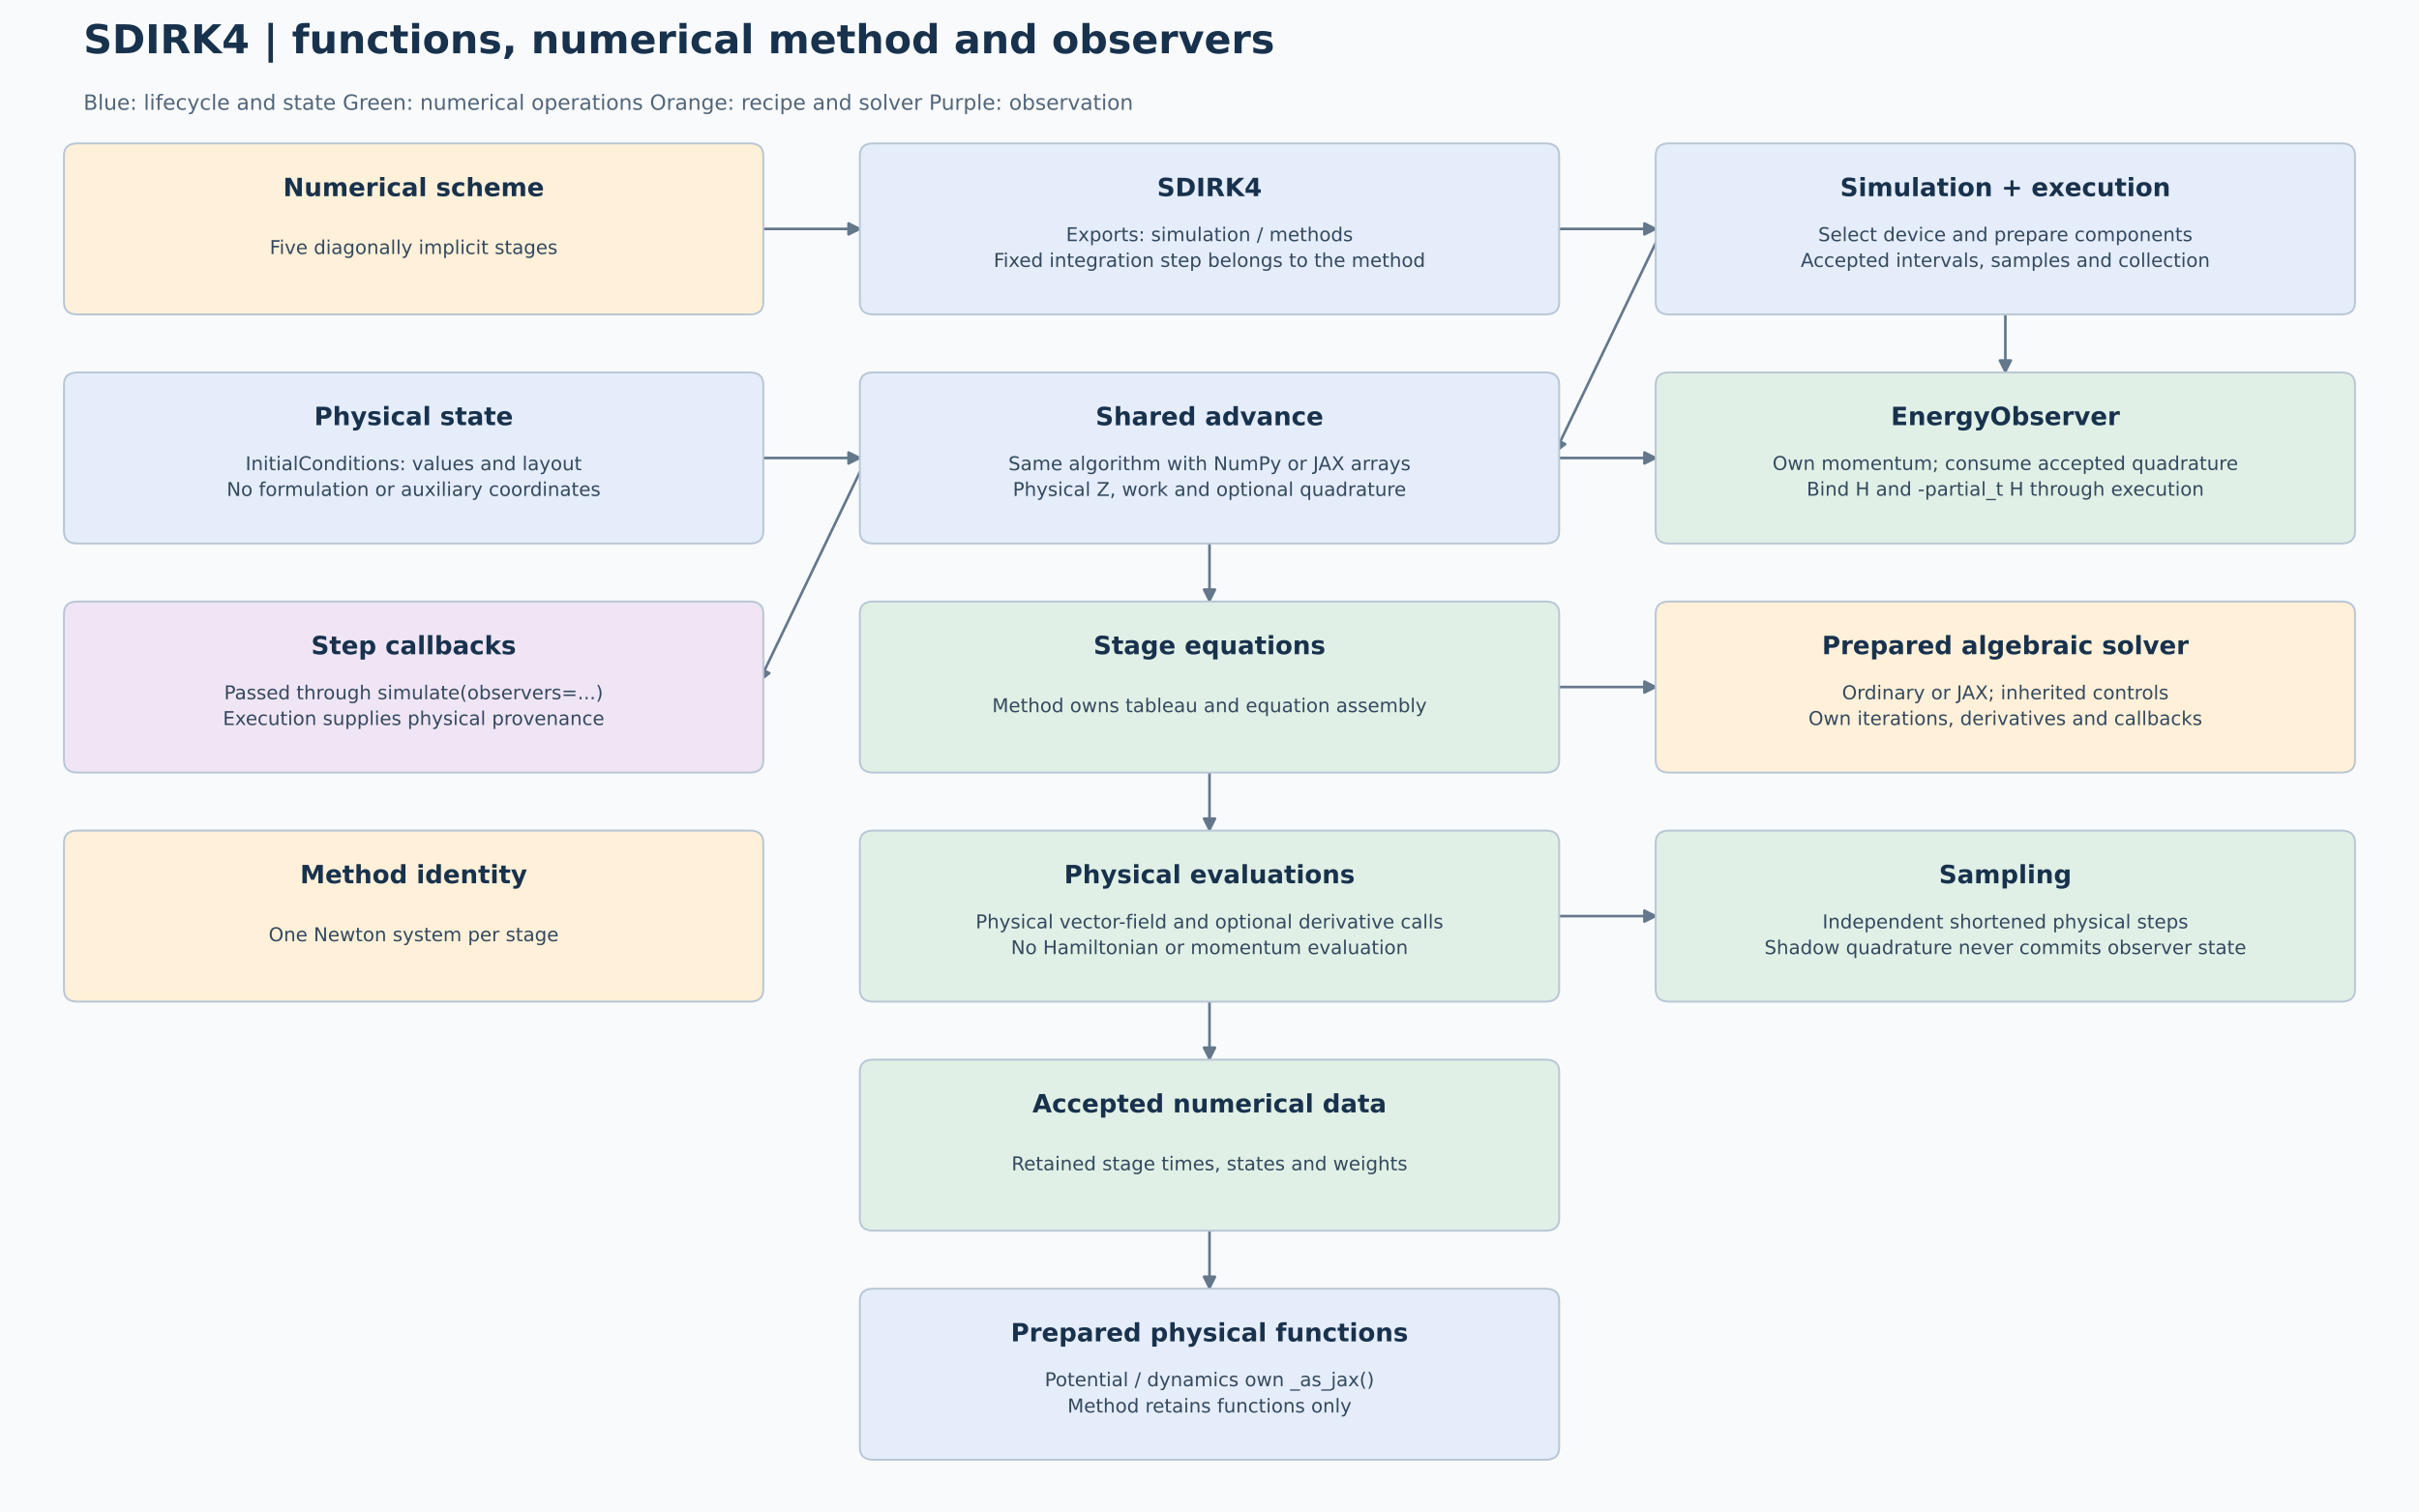
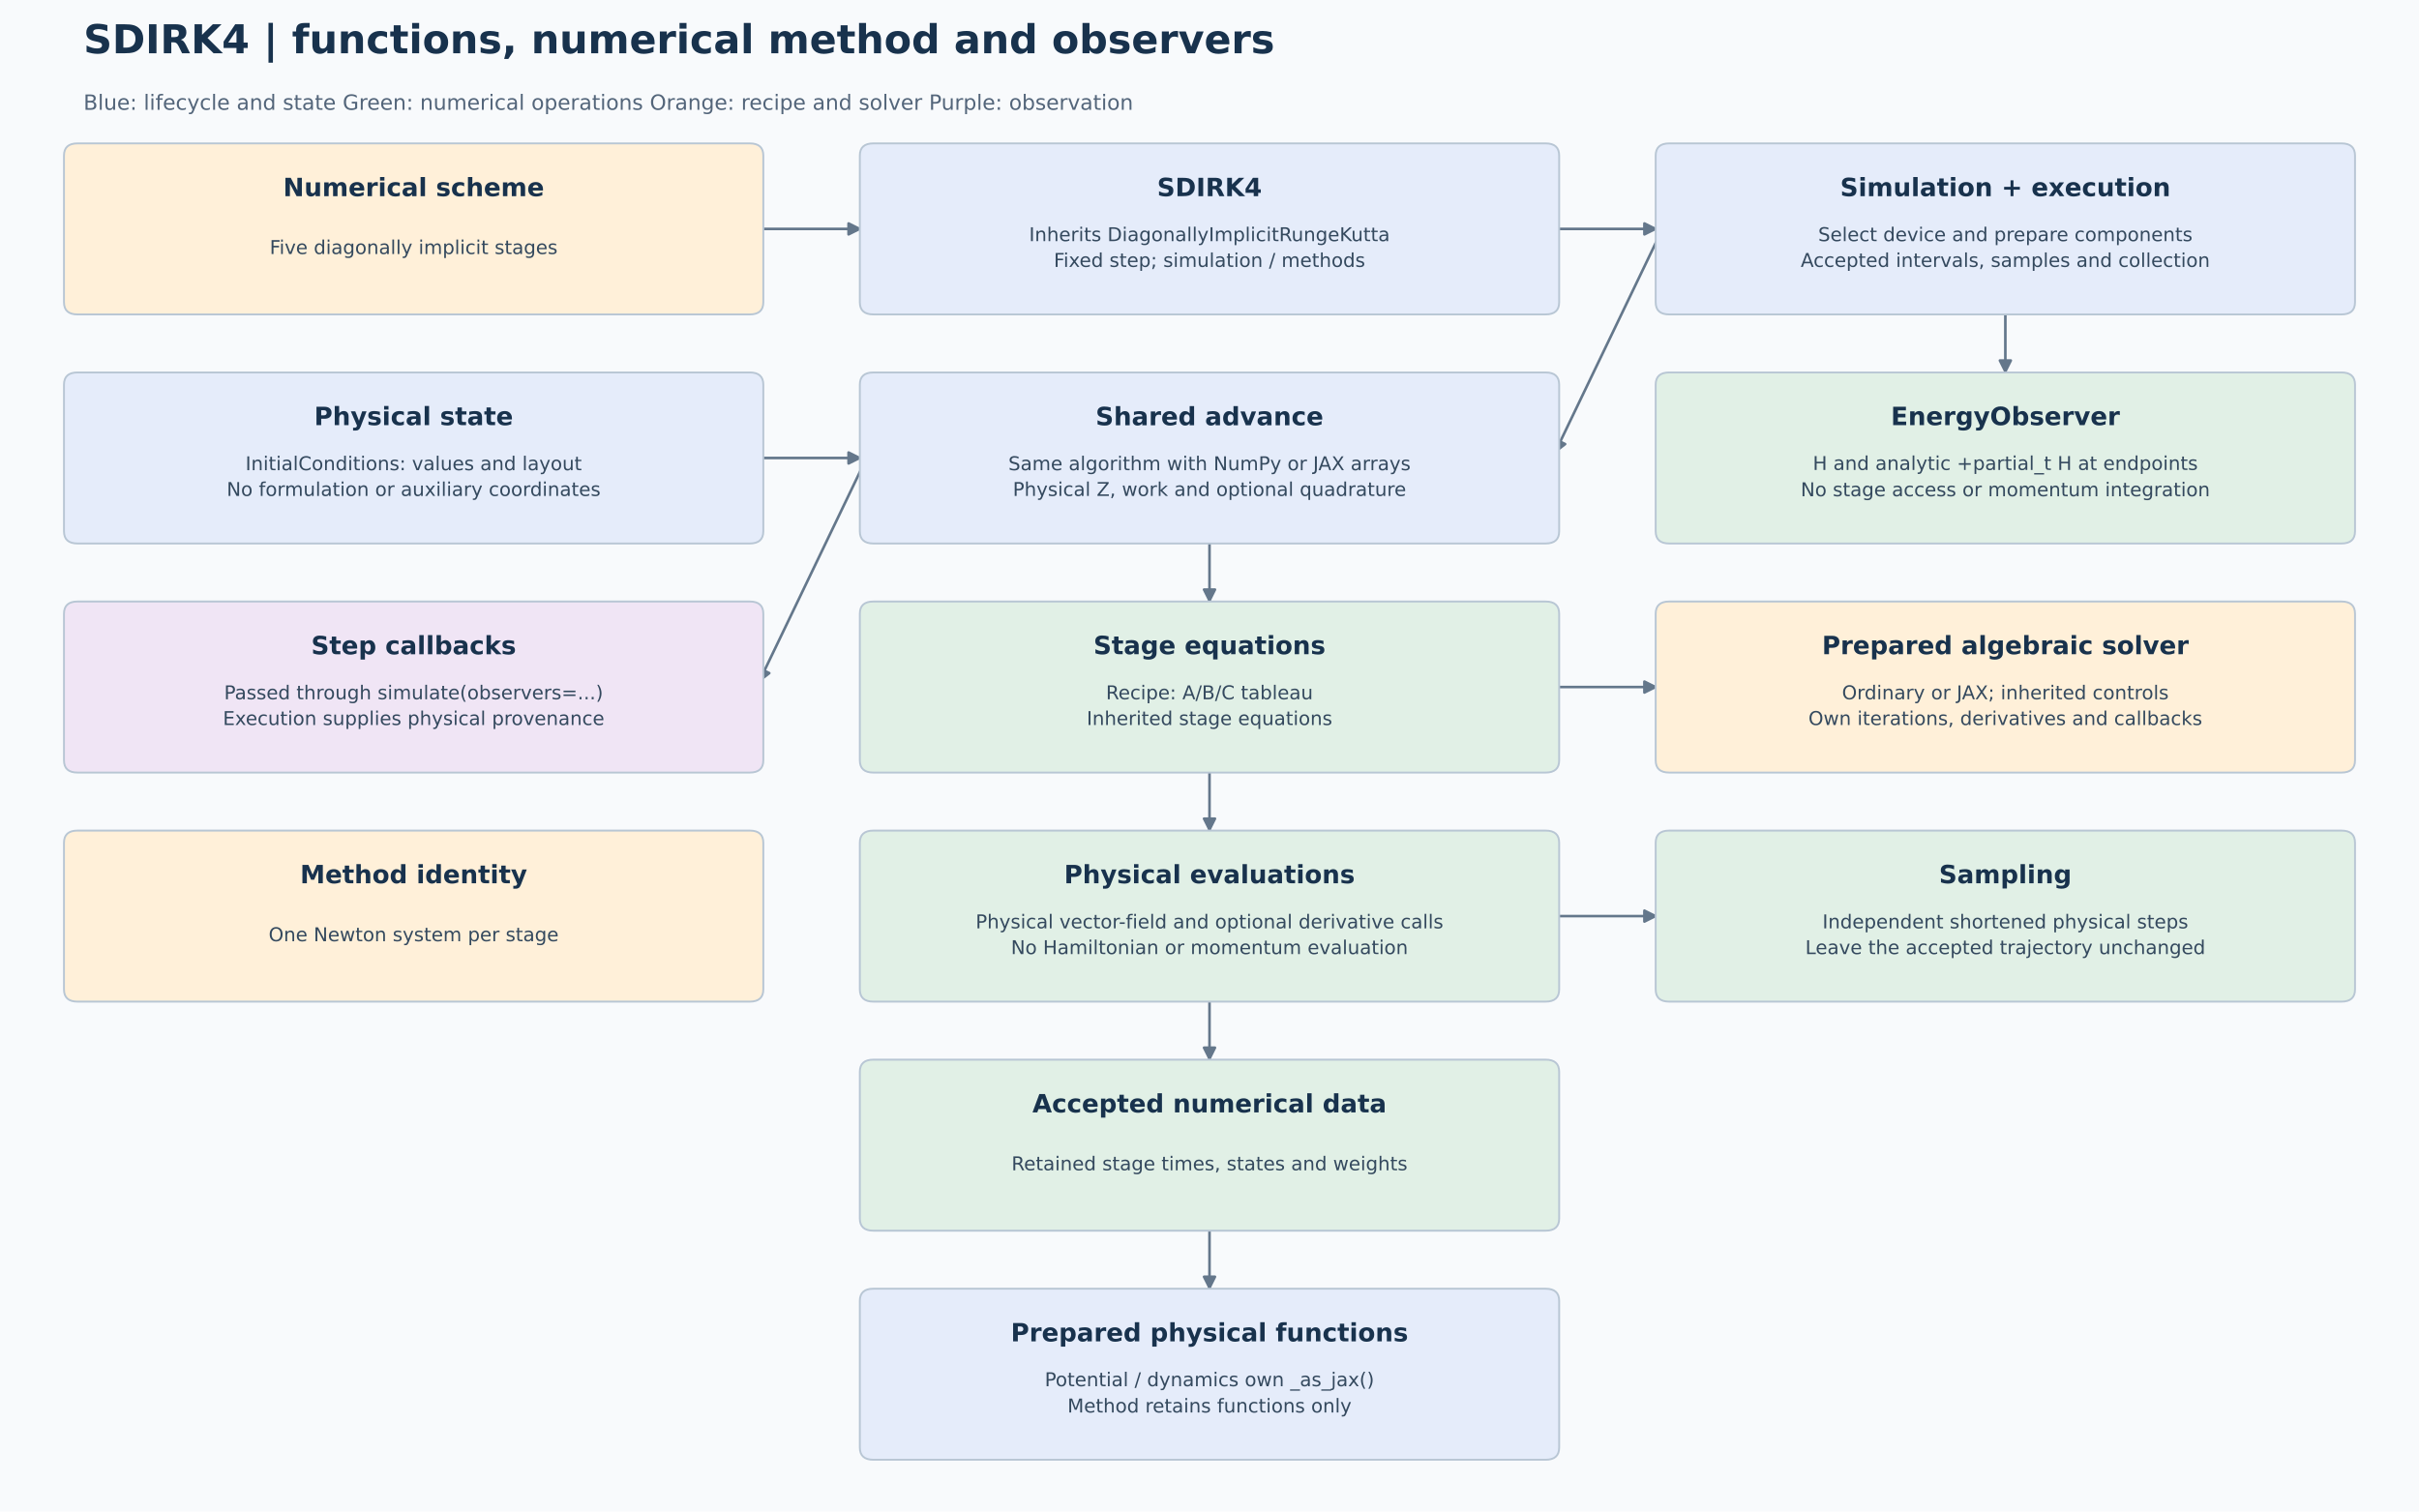
<svg xmlns="http://www.w3.org/2000/svg" width="1152pt" height="720pt" viewBox="0 0 1152 720" version="1.1">
  <defs>
    <style type="text/css">*{stroke-linejoin: round; stroke-linecap: butt}</style>
  </defs>
  <g id="figure_1">
    <g id="patch_1">
      <path d="M 0 720 L 1152 720 L 1152 0 L 0 0 z " style="fill: #f8fafc" />
    </g>
    <g id="axes_1">
      <g id="patch_2">
        <path d="M 362.288 109.039 Q 386.497 109.039 409.309 109.039 " clip-path="url(#pb098db616b)" style="fill: none; stroke: #64778b; stroke-width: 1.25; stroke-linecap: round" />
        <path d="M 404.109 106.439 L 409.309 109.039 L 404.109 111.639 z " clip-path="url(#pb098db616b)" style="fill: #64778b; stroke: #64778b; stroke-width: 1.25; stroke-linecap: round" />
      </g>
      <g id="patch_3">
        <path d="M 741.296 109.039 Q 765.505 109.039 788.317 109.039 " clip-path="url(#pb098db616b)" style="fill: none; stroke: #64778b; stroke-width: 1.25; stroke-linecap: round" />
        <path d="M 783.117 106.439 L 788.317 109.039 L 783.117 111.639 z " clip-path="url(#pb098db616b)" style="fill: #64778b; stroke: #64778b; stroke-width: 1.25; stroke-linecap: round" />
      </g>
      <g id="patch_4">
        <path d="M 790.847 110.841 Q 765.505 163.594 740.768 215.088 " clip-path="url(#pb098db616b)" style="fill: none; stroke: #64778b; stroke-width: 1.25; stroke-linecap: round" />
        <path d="M 745.363 211.527 L 740.768 215.088 L 740.676 209.275 z " clip-path="url(#pb098db616b)" style="fill: #64778b; stroke: #64778b; stroke-width: 1.25; stroke-linecap: round" />
      </g>
      <g id="patch_5">
        <path d="M 362.288 218.153 Q 386.497 218.153 409.309 218.153 " clip-path="url(#pb098db616b)" style="fill: none; stroke: #64778b; stroke-width: 1.25; stroke-linecap: round" />
        <path d="M 404.109 215.553 L 409.309 218.153 L 404.109 220.753 z " clip-path="url(#pb098db616b)" style="fill: #64778b; stroke: #64778b; stroke-width: 1.25; stroke-linecap: round" />
      </g>
      <g id="patch_6">
        <path d="M 576 257.976 Q 576 272.707 576 286.041 " clip-path="url(#pb098db616b)" style="fill: none; stroke: #64778b; stroke-width: 1.25; stroke-linecap: round" />
        <path d="M 578.6 280.841 L 576 286.041 L 573.4 280.841 z " clip-path="url(#pb098db616b)" style="fill: #64778b; stroke: #64778b; stroke-width: 1.25; stroke-linecap: round" />
      </g>
      <g id="patch_7">
        <path d="M 955.008 148.863 Q 955.008 163.594 955.008 176.928 " clip-path="url(#pb098db616b)" style="fill: none; stroke: #64778b; stroke-width: 1.25; stroke-linecap: round" />
        <path d="M 957.608 171.728 L 955.008 176.928 L 952.408 171.728 z " clip-path="url(#pb098db616b)" style="fill: #64778b; stroke: #64778b; stroke-width: 1.25; stroke-linecap: round" />
      </g>
      <g id="patch_8">
-         <path d="M 741.296 218.153 Q 765.505 218.153 788.317 218.153 " clip-path="url(#pb098db616b)" style="fill: none; stroke: #64778b; stroke-width: 1.25; stroke-linecap: round" />
-         <path d="M 783.117 215.553 L 788.317 218.153 L 783.117 220.753 z " clip-path="url(#pb098db616b)" style="fill: #64778b; stroke: #64778b; stroke-width: 1.25; stroke-linecap: round" />
-       </g>
-       <g id="patch_9">
        <path d="M 411.839 219.954 Q 386.497 272.708 361.76 324.202 " clip-path="url(#pb098db616b)" style="fill: none; stroke: #64778b; stroke-width: 1.25; stroke-linecap: round" />
        <path d="M 366.355 320.64 L 361.76 324.202 L 361.668 318.389 z " clip-path="url(#pb098db616b)" style="fill: #64778b; stroke: #64778b; stroke-width: 1.25; stroke-linecap: round" />
      </g>
-       <g id="patch_10">
+       <g id="patch_9">
        <path d="M 576 367.089 Q 576 381.821 576 395.155 " clip-path="url(#pb098db616b)" style="fill: none; stroke: #64778b; stroke-width: 1.25; stroke-linecap: round" />
        <path d="M 578.6 389.955 L 576 395.155 L 573.4 389.955 z " clip-path="url(#pb098db616b)" style="fill: #64778b; stroke: #64778b; stroke-width: 1.25; stroke-linecap: round" />
      </g>
-       <g id="patch_11">
+       <g id="patch_10">
        <path d="M 741.296 327.266 Q 765.505 327.266 788.317 327.266 " clip-path="url(#pb098db616b)" style="fill: none; stroke: #64778b; stroke-width: 1.25; stroke-linecap: round" />
        <path d="M 783.117 324.666 L 788.317 327.266 L 783.117 329.866 z " clip-path="url(#pb098db616b)" style="fill: #64778b; stroke: #64778b; stroke-width: 1.25; stroke-linecap: round" />
      </g>
-       <g id="patch_12">
+       <g id="patch_11">
        <path d="M 741.296 436.379 Q 765.505 436.379 788.317 436.379 " clip-path="url(#pb098db616b)" style="fill: none; stroke: #64778b; stroke-width: 1.25; stroke-linecap: round" />
        <path d="M 783.117 433.779 L 788.317 436.379 L 783.117 438.979 z " clip-path="url(#pb098db616b)" style="fill: #64778b; stroke: #64778b; stroke-width: 1.25; stroke-linecap: round" />
      </g>
-       <g id="patch_13">
+       <g id="patch_12">
        <path d="M 576 476.203 Q 576 490.934 576 504.268 " clip-path="url(#pb098db616b)" style="fill: none; stroke: #64778b; stroke-width: 1.25; stroke-linecap: round" />
        <path d="M 578.6 499.068 L 576 504.268 L 573.4 499.068 z " clip-path="url(#pb098db616b)" style="fill: #64778b; stroke: #64778b; stroke-width: 1.25; stroke-linecap: round" />
      </g>
-       <g id="patch_14">
+       <g id="patch_13">
        <path d="M 576 585.316 Q 576 600.048 576 613.382 " clip-path="url(#pb098db616b)" style="fill: none; stroke: #64778b; stroke-width: 1.25; stroke-linecap: round" />
        <path d="M 578.6 608.182 L 576 613.382 L 573.4 608.182 z " clip-path="url(#pb098db616b)" style="fill: #64778b; stroke: #64778b; stroke-width: 1.25; stroke-linecap: round" />
      </g>
+       <g id="patch_14">
+         <path d="M 36.922 149.775 L 357.062 149.775 Q 363.514 149.775 363.514 143.955 L 363.514 74.123 Q 363.514 68.304 357.062 68.304 L 36.922 68.304 Q 30.47 68.304 30.47 74.123 L 30.47 143.955 Q 30.47 149.775 36.922 149.775 z " clip-path="url(#pb098db616b)" style="fill: #fff0d9; stroke: #b8c6d4; stroke-width: 0.9; stroke-linejoin: miter" />
+       </g>
      <g id="patch_15">
-         <path d="M 36.922 149.775 L 357.062 149.775 Q 363.514 149.775 363.514 143.955 L 363.514 74.123 Q 363.514 68.304 357.062 68.304 L 36.922 68.304 Q 30.47 68.304 30.47 74.123 L 30.47 143.955 Q 30.47 149.775 36.922 149.775 z " clip-path="url(#pb098db616b)" style="fill: #fff0d9; stroke: #b8c6d4; stroke-width: 0.9; stroke-linejoin: miter" />
+         <path d="M 415.93 149.775 L 736.07 149.775 Q 742.522 149.775 742.522 143.955 L 742.522 74.123 Q 742.522 68.304 736.07 68.304 L 415.93 68.304 Q 409.478 68.304 409.478 74.123 L 409.478 143.955 Q 409.478 149.775 415.93 149.775 z " clip-path="url(#pb098db616b)" style="fill: #e5ecfa; stroke: #b8c6d4; stroke-width: 0.9; stroke-linejoin: miter" />
      </g>
      <g id="patch_16">
-         <path d="M 415.93 149.775 L 736.07 149.775 Q 742.522 149.775 742.522 143.955 L 742.522 74.123 Q 742.522 68.304 736.07 68.304 L 415.93 68.304 Q 409.478 68.304 409.478 74.123 L 409.478 143.955 Q 409.478 149.775 415.93 149.775 z " clip-path="url(#pb098db616b)" style="fill: #e5ecfa; stroke: #b8c6d4; stroke-width: 0.9; stroke-linejoin: miter" />
+         <path d="M 794.938 149.775 L 1115.078 149.775 Q 1121.53 149.775 1121.53 143.955 L 1121.53 74.123 Q 1121.53 68.304 1115.078 68.304 L 794.938 68.304 Q 788.486 68.304 788.486 74.123 L 788.486 143.955 Q 788.486 149.775 794.938 149.775 z " clip-path="url(#pb098db616b)" style="fill: #e5ecfa; stroke: #b8c6d4; stroke-width: 0.9; stroke-linejoin: miter" />
      </g>
      <g id="patch_17">
-         <path d="M 794.938 149.775 L 1115.078 149.775 Q 1121.53 149.775 1121.53 143.955 L 1121.53 74.123 Q 1121.53 68.304 1115.078 68.304 L 794.938 68.304 Q 788.486 68.304 788.486 74.123 L 788.486 143.955 Q 788.486 149.775 794.938 149.775 z " clip-path="url(#pb098db616b)" style="fill: #e5ecfa; stroke: #b8c6d4; stroke-width: 0.9; stroke-linejoin: miter" />
+         <path d="M 36.922 258.888 L 357.062 258.888 Q 363.514 258.888 363.514 253.069 L 363.514 183.236 Q 363.514 177.417 357.062 177.417 L 36.922 177.417 Q 30.47 177.417 30.47 183.236 L 30.47 253.069 Q 30.47 258.888 36.922 258.888 z " clip-path="url(#pb098db616b)" style="fill: #e5ecfa; stroke: #b8c6d4; stroke-width: 0.9; stroke-linejoin: miter" />
      </g>
      <g id="patch_18">
-         <path d="M 36.922 258.888 L 357.062 258.888 Q 363.514 258.888 363.514 253.069 L 363.514 183.236 Q 363.514 177.417 357.062 177.417 L 36.922 177.417 Q 30.47 177.417 30.47 183.236 L 30.47 253.069 Q 30.47 258.888 36.922 258.888 z " clip-path="url(#pb098db616b)" style="fill: #e5ecfa; stroke: #b8c6d4; stroke-width: 0.9; stroke-linejoin: miter" />
+         <path d="M 415.93 258.888 L 736.07 258.888 Q 742.522 258.888 742.522 253.069 L 742.522 183.236 Q 742.522 177.417 736.07 177.417 L 415.93 177.417 Q 409.478 177.417 409.478 183.236 L 409.478 253.069 Q 409.478 258.888 415.93 258.888 z " clip-path="url(#pb098db616b)" style="fill: #e5ecfa; stroke: #b8c6d4; stroke-width: 0.9; stroke-linejoin: miter" />
      </g>
      <g id="patch_19">
-         <path d="M 415.93 258.888 L 736.07 258.888 Q 742.522 258.888 742.522 253.069 L 742.522 183.236 Q 742.522 177.417 736.07 177.417 L 415.93 177.417 Q 409.478 177.417 409.478 183.236 L 409.478 253.069 Q 409.478 258.888 415.93 258.888 z " clip-path="url(#pb098db616b)" style="fill: #e5ecfa; stroke: #b8c6d4; stroke-width: 0.9; stroke-linejoin: miter" />
+         <path d="M 794.938 258.888 L 1115.078 258.888 Q 1121.53 258.888 1121.53 253.069 L 1121.53 183.236 Q 1121.53 177.417 1115.078 177.417 L 794.938 177.417 Q 788.486 177.417 788.486 183.236 L 788.486 253.069 Q 788.486 258.888 794.938 258.888 z " clip-path="url(#pb098db616b)" style="fill: #e1f0e6; stroke: #b8c6d4; stroke-width: 0.9; stroke-linejoin: miter" />
      </g>
      <g id="patch_20">
-         <path d="M 794.938 258.888 L 1115.078 258.888 Q 1121.53 258.888 1121.53 253.069 L 1121.53 183.236 Q 1121.53 177.417 1115.078 177.417 L 794.938 177.417 Q 788.486 177.417 788.486 183.236 L 788.486 253.069 Q 788.486 258.888 794.938 258.888 z " clip-path="url(#pb098db616b)" style="fill: #e1f0e6; stroke: #b8c6d4; stroke-width: 0.9; stroke-linejoin: miter" />
+         <path d="M 36.922 368.002 L 357.062 368.002 Q 363.514 368.002 363.514 362.182 L 363.514 292.35 Q 363.514 286.53 357.062 286.53 L 36.922 286.53 Q 30.47 286.53 30.47 292.35 L 30.47 362.182 Q 30.47 368.002 36.922 368.002 z " clip-path="url(#pb098db616b)" style="fill: #f0e5f5; stroke: #b8c6d4; stroke-width: 0.9; stroke-linejoin: miter" />
      </g>
      <g id="patch_21">
-         <path d="M 36.922 368.002 L 357.062 368.002 Q 363.514 368.002 363.514 362.182 L 363.514 292.35 Q 363.514 286.53 357.062 286.53 L 36.922 286.53 Q 30.47 286.53 30.47 292.35 L 30.47 362.182 Q 30.47 368.002 36.922 368.002 z " clip-path="url(#pb098db616b)" style="fill: #f0e5f5; stroke: #b8c6d4; stroke-width: 0.9; stroke-linejoin: miter" />
+         <path d="M 415.93 368.002 L 736.07 368.002 Q 742.522 368.002 742.522 362.182 L 742.522 292.35 Q 742.522 286.53 736.07 286.53 L 415.93 286.53 Q 409.478 286.53 409.478 292.35 L 409.478 362.182 Q 409.478 368.002 415.93 368.002 z " clip-path="url(#pb098db616b)" style="fill: #e1f0e6; stroke: #b8c6d4; stroke-width: 0.9; stroke-linejoin: miter" />
      </g>
      <g id="patch_22">
-         <path d="M 415.93 368.002 L 736.07 368.002 Q 742.522 368.002 742.522 362.182 L 742.522 292.35 Q 742.522 286.53 736.07 286.53 L 415.93 286.53 Q 409.478 286.53 409.478 292.35 L 409.478 362.182 Q 409.478 368.002 415.93 368.002 z " clip-path="url(#pb098db616b)" style="fill: #e1f0e6; stroke: #b8c6d4; stroke-width: 0.9; stroke-linejoin: miter" />
+         <path d="M 794.938 368.002 L 1115.078 368.002 Q 1121.53 368.002 1121.53 362.182 L 1121.53 292.35 Q 1121.53 286.53 1115.078 286.53 L 794.938 286.53 Q 788.486 286.53 788.486 292.35 L 788.486 362.182 Q 788.486 368.002 794.938 368.002 z " clip-path="url(#pb098db616b)" style="fill: #fff0d9; stroke: #b8c6d4; stroke-width: 0.9; stroke-linejoin: miter" />
      </g>
      <g id="patch_23">
-         <path d="M 794.938 368.002 L 1115.078 368.002 Q 1121.53 368.002 1121.53 362.182 L 1121.53 292.35 Q 1121.53 286.53 1115.078 286.53 L 794.938 286.53 Q 788.486 286.53 788.486 292.35 L 788.486 362.182 Q 788.486 368.002 794.938 368.002 z " clip-path="url(#pb098db616b)" style="fill: #fff0d9; stroke: #b8c6d4; stroke-width: 0.9; stroke-linejoin: miter" />
+         <path d="M 36.922 477.115 L 357.062 477.115 Q 363.514 477.115 363.514 471.296 L 363.514 401.463 Q 363.514 395.644 357.062 395.644 L 36.922 395.644 Q 30.47 395.644 30.47 401.463 L 30.47 471.296 Q 30.47 477.115 36.922 477.115 z " clip-path="url(#pb098db616b)" style="fill: #fff0d9; stroke: #b8c6d4; stroke-width: 0.9; stroke-linejoin: miter" />
      </g>
      <g id="patch_24">
-         <path d="M 36.922 477.115 L 357.062 477.115 Q 363.514 477.115 363.514 471.296 L 363.514 401.463 Q 363.514 395.644 357.062 395.644 L 36.922 395.644 Q 30.47 395.644 30.47 401.463 L 30.47 471.296 Q 30.47 477.115 36.922 477.115 z " clip-path="url(#pb098db616b)" style="fill: #fff0d9; stroke: #b8c6d4; stroke-width: 0.9; stroke-linejoin: miter" />
+         <path d="M 415.93 477.115 L 736.07 477.115 Q 742.522 477.115 742.522 471.296 L 742.522 401.463 Q 742.522 395.644 736.07 395.644 L 415.93 395.644 Q 409.478 395.644 409.478 401.463 L 409.478 471.296 Q 409.478 477.115 415.93 477.115 z " clip-path="url(#pb098db616b)" style="fill: #e1f0e6; stroke: #b8c6d4; stroke-width: 0.9; stroke-linejoin: miter" />
      </g>
      <g id="patch_25">
-         <path d="M 415.93 477.115 L 736.07 477.115 Q 742.522 477.115 742.522 471.296 L 742.522 401.463 Q 742.522 395.644 736.07 395.644 L 415.93 395.644 Q 409.478 395.644 409.478 401.463 L 409.478 471.296 Q 409.478 477.115 415.93 477.115 z " clip-path="url(#pb098db616b)" style="fill: #e1f0e6; stroke: #b8c6d4; stroke-width: 0.9; stroke-linejoin: miter" />
+         <path d="M 794.938 477.115 L 1115.078 477.115 Q 1121.53 477.115 1121.53 471.296 L 1121.53 401.463 Q 1121.53 395.644 1115.078 395.644 L 794.938 395.644 Q 788.486 395.644 788.486 401.463 L 788.486 471.296 Q 788.486 477.115 794.938 477.115 z " clip-path="url(#pb098db616b)" style="fill: #e1f0e6; stroke: #b8c6d4; stroke-width: 0.9; stroke-linejoin: miter" />
      </g>
      <g id="patch_26">
-         <path d="M 794.938 477.115 L 1115.078 477.115 Q 1121.53 477.115 1121.53 471.296 L 1121.53 401.463 Q 1121.53 395.644 1115.078 395.644 L 794.938 395.644 Q 788.486 395.644 788.486 401.463 L 788.486 471.296 Q 788.486 477.115 794.938 477.115 z " clip-path="url(#pb098db616b)" style="fill: #e1f0e6; stroke: #b8c6d4; stroke-width: 0.9; stroke-linejoin: miter" />
+         <path d="M 415.93 586.228 L 736.07 586.228 Q 742.522 586.228 742.522 580.409 L 742.522 510.576 Q 742.522 504.757 736.07 504.757 L 415.93 504.757 Q 409.478 504.757 409.478 510.576 L 409.478 580.409 Q 409.478 586.228 415.93 586.228 z " clip-path="url(#pb098db616b)" style="fill: #e1f0e6; stroke: #b8c6d4; stroke-width: 0.9; stroke-linejoin: miter" />
      </g>
      <g id="patch_27">
-         <path d="M 415.93 586.228 L 736.07 586.228 Q 742.522 586.228 742.522 580.409 L 742.522 510.576 Q 742.522 504.757 736.07 504.757 L 415.93 504.757 Q 409.478 504.757 409.478 510.576 L 409.478 580.409 Q 409.478 586.228 415.93 586.228 z " clip-path="url(#pb098db616b)" style="fill: #e1f0e6; stroke: #b8c6d4; stroke-width: 0.9; stroke-linejoin: miter" />
-       </g>
-       <g id="patch_28">
        <path d="M 415.93 695.342 L 736.07 695.342 Q 742.522 695.342 742.522 689.522 L 742.522 619.69 Q 742.522 613.871 736.07 613.871 L 415.93 613.871 Q 409.478 613.871 409.478 619.69 L 409.478 689.522 Q 409.478 695.342 415.93 695.342 z " clip-path="url(#pb098db616b)" style="fill: #e5ecfa; stroke: #b8c6d4; stroke-width: 0.9; stroke-linejoin: miter" />
      </g>
      <g id="text_1">
        <text style="font-weight: 700; font-size: 19px; font-family: 'DejaVu Sans', 'Bitstream Vera Sans', 'Computer Modern Sans Serif', 'Lucida Grande', 'Verdana', 'Geneva', 'Lucid', 'Arial', 'Helvetica', 'Avant Garde', sans-serif; text-anchor: start; fill: #18324d" x="39.744" y="25.386" transform="rotate(-0 39.744 25.38557)">SDIRK4 | functions, numerical method and observers</text>
      </g>
      <g id="text_2">
        <text style="font-size: 10px; font-family: 'DejaVu Sans', 'Bitstream Vera Sans', 'Computer Modern Sans Serif', 'Lucida Grande', 'Verdana', 'Geneva', 'Lucid', 'Arial', 'Helvetica', 'Avant Garde', sans-serif; text-anchor: start; fill: #53657a" x="39.744" y="52.3" transform="rotate(-0 39.744 52.30021)">Blue: lifecycle and state    Green: numerical operations    Orange: recipe and solver    Purple: observation</text>
      </g>
      <g id="text_3">
        <text style="font-weight: 700; font-size: 12px; font-family: 'DejaVu Sans', 'Bitstream Vera Sans', 'Computer Modern Sans Serif', 'Lucida Grande', 'Verdana', 'Geneva', 'Lucid', 'Arial', 'Helvetica', 'Avant Garde', sans-serif; text-anchor: middle; fill: #18324d" x="196.992" y="93.437" transform="rotate(-0 196.992 93.43744)">Numerical scheme</text>
      </g>
      <g id="text_4">
        <text style="font-size: 9.1px; font-family: 'DejaVu Sans', 'Bitstream Vera Sans', 'Computer Modern Sans Serif', 'Lucida Grande', 'Verdana', 'Geneva', 'Lucid', 'Arial', 'Helvetica', 'Avant Garde', sans-serif; text-anchor: middle; fill: #34495e" x="196.992" y="121.007" transform="rotate(-0 196.992 121.0067)">Five diagonally implicit stages</text>
      </g>
      <g id="text_5">
        <text style="font-weight: 700; font-size: 12px; font-family: 'DejaVu Sans', 'Bitstream Vera Sans', 'Computer Modern Sans Serif', 'Lucida Grande', 'Verdana', 'Geneva', 'Lucid', 'Arial', 'Helvetica', 'Avant Garde', sans-serif; text-anchor: middle; fill: #18324d" x="576" y="93.437" transform="rotate(-0 576 93.43744)">SDIRK4</text>
      </g>
      <g id="text_6">
-         <text style="font-size: 9.1px; font-family: 'DejaVu Sans', 'Bitstream Vera Sans', 'Computer Modern Sans Serif', 'Lucida Grande', 'Verdana', 'Geneva', 'Lucid', 'Arial', 'Helvetica', 'Avant Garde', sans-serif; fill: #34495e" transform="translate(507.6718 114.8745)">Exports: simulation / methods</text>
-         <text style="font-size: 9.1px; font-family: 'DejaVu Sans', 'Bitstream Vera Sans', 'Computer Modern Sans Serif', 'Lucida Grande', 'Verdana', 'Geneva', 'Lucid', 'Arial', 'Helvetica', 'Avant Garde', sans-serif; fill: #34495e" transform="translate(473.2127 127.1389)">Fixed integration step belongs to the method</text>
+         <text style="font-size: 9.1px; font-family: 'DejaVu Sans', 'Bitstream Vera Sans', 'Computer Modern Sans Serif', 'Lucida Grande', 'Verdana', 'Geneva', 'Lucid', 'Arial', 'Helvetica', 'Avant Garde', sans-serif; fill: #34495e" transform="translate(490.0868 114.8745)">Inherits DiagonallyImplicitRungeKutta</text>
+         <text style="font-size: 9.1px; font-family: 'DejaVu Sans', 'Bitstream Vera Sans', 'Computer Modern Sans Serif', 'Lucida Grande', 'Verdana', 'Geneva', 'Lucid', 'Arial', 'Helvetica', 'Avant Garde', sans-serif; fill: #34495e" transform="translate(501.8585 127.1389)">Fixed step; simulation / methods</text>
      </g>
      <g id="text_7">
        <text style="font-weight: 700; font-size: 12px; font-family: 'DejaVu Sans', 'Bitstream Vera Sans', 'Computer Modern Sans Serif', 'Lucida Grande', 'Verdana', 'Geneva', 'Lucid', 'Arial', 'Helvetica', 'Avant Garde', sans-serif; text-anchor: middle; fill: #18324d" x="955.008" y="93.437" transform="rotate(-0 955.008 93.43744)">Simulation + execution</text>
      </g>
      <g id="text_8">
        <text style="font-size: 9.1px; font-family: 'DejaVu Sans', 'Bitstream Vera Sans', 'Computer Modern Sans Serif', 'Lucida Grande', 'Verdana', 'Geneva', 'Lucid', 'Arial', 'Helvetica', 'Avant Garde', sans-serif; fill: #34495e" transform="translate(865.8671 114.8745)">Select device and prepare components</text>
        <text style="font-size: 9.1px; font-family: 'DejaVu Sans', 'Bitstream Vera Sans', 'Computer Modern Sans Serif', 'Lucida Grande', 'Verdana', 'Geneva', 'Lucid', 'Arial', 'Helvetica', 'Avant Garde', sans-serif; fill: #34495e" transform="translate(857.5598 127.1389)">Accepted intervals, samples and collection</text>
      </g>
      <g id="text_9">
        <text style="font-weight: 700; font-size: 12px; font-family: 'DejaVu Sans', 'Bitstream Vera Sans', 'Computer Modern Sans Serif', 'Lucida Grande', 'Verdana', 'Geneva', 'Lucid', 'Arial', 'Helvetica', 'Avant Garde', sans-serif; text-anchor: middle; fill: #18324d" x="196.992" y="202.504" transform="rotate(-0 196.992 202.504)">Physical state</text>
      </g>
      <g id="text_10">
        <text style="font-size: 9.1px; font-family: 'DejaVu Sans', 'Bitstream Vera Sans', 'Computer Modern Sans Serif', 'Lucida Grande', 'Verdana', 'Geneva', 'Lucid', 'Arial', 'Helvetica', 'Avant Garde', sans-serif; fill: #34495e" transform="translate(116.8921 223.9879)">InitialConditions: values and layout</text>
        <text style="font-size: 9.1px; font-family: 'DejaVu Sans', 'Bitstream Vera Sans', 'Computer Modern Sans Serif', 'Lucida Grande', 'Verdana', 'Geneva', 'Lucid', 'Arial', 'Helvetica', 'Avant Garde', sans-serif; fill: #34495e" transform="translate(107.9577 236.2523)">No formulation or auxiliary coordinates</text>
      </g>
      <g id="text_11">
        <text style="font-weight: 700; font-size: 12px; font-family: 'DejaVu Sans', 'Bitstream Vera Sans', 'Computer Modern Sans Serif', 'Lucida Grande', 'Verdana', 'Geneva', 'Lucid', 'Arial', 'Helvetica', 'Avant Garde', sans-serif; text-anchor: middle; fill: #18324d" x="576" y="202.551" transform="rotate(-0 576 202.5508)">Shared advance</text>
      </g>
      <g id="text_12">
        <text style="font-size: 9.1px; font-family: 'DejaVu Sans', 'Bitstream Vera Sans', 'Computer Modern Sans Serif', 'Lucida Grande', 'Verdana', 'Geneva', 'Lucid', 'Arial', 'Helvetica', 'Avant Garde', sans-serif; fill: #34495e" transform="translate(480.2005 223.9879)">Same algorithm with NumPy or JAX arrays</text>
        <text style="font-size: 9.1px; font-family: 'DejaVu Sans', 'Bitstream Vera Sans', 'Computer Modern Sans Serif', 'Lucida Grande', 'Verdana', 'Geneva', 'Lucid', 'Arial', 'Helvetica', 'Avant Garde', sans-serif; fill: #34495e" transform="translate(482.3446 236.2523)">Physical Z, work and optional quadrature</text>
      </g>
      <g id="text_13">
        <text style="font-weight: 700; font-size: 12px; font-family: 'DejaVu Sans', 'Bitstream Vera Sans', 'Computer Modern Sans Serif', 'Lucida Grande', 'Verdana', 'Geneva', 'Lucid', 'Arial', 'Helvetica', 'Avant Garde', sans-serif; text-anchor: middle; fill: #18324d" x="955.008" y="202.504" transform="rotate(-0 955.008 202.504)">EnergyObserver</text>
      </g>
      <g id="text_14">
-         <text style="font-size: 9.1px; font-family: 'DejaVu Sans', 'Bitstream Vera Sans', 'Computer Modern Sans Serif', 'Lucida Grande', 'Verdana', 'Geneva', 'Lucid', 'Arial', 'Helvetica', 'Avant Garde', sans-serif; fill: #34495e" transform="translate(844.1245 223.8614)">Own momentum; consume accepted quadrature</text>
-         <text style="font-size: 9.1px; font-family: 'DejaVu Sans', 'Bitstream Vera Sans', 'Computer Modern Sans Serif', 'Lucida Grande', 'Verdana', 'Geneva', 'Lucid', 'Arial', 'Helvetica', 'Avant Garde', sans-serif; fill: #34495e" transform="translate(860.3758 236.1257)">Bind H and -partial_t H through execution</text>
+         <text style="font-size: 9.1px; font-family: 'DejaVu Sans', 'Bitstream Vera Sans', 'Computer Modern Sans Serif', 'Lucida Grande', 'Verdana', 'Geneva', 'Lucid', 'Arial', 'Helvetica', 'Avant Garde', sans-serif; fill: #34495e" transform="translate(863.3241 223.8614)">H and analytic +partial_t H at endpoints</text>
+         <text style="font-size: 9.1px; font-family: 'DejaVu Sans', 'Bitstream Vera Sans', 'Computer Modern Sans Serif', 'Lucida Grande', 'Verdana', 'Geneva', 'Lucid', 'Arial', 'Helvetica', 'Avant Garde', sans-serif; fill: #34495e" transform="translate(857.5484 236.3788)">No stage access or momentum integration</text>
      </g>
      <g id="text_15">
        <text style="font-weight: 700; font-size: 12px; font-family: 'DejaVu Sans', 'Bitstream Vera Sans', 'Computer Modern Sans Serif', 'Lucida Grande', 'Verdana', 'Geneva', 'Lucid', 'Arial', 'Helvetica', 'Avant Garde', sans-serif; text-anchor: middle; fill: #18324d" x="196.992" y="311.664" transform="rotate(-0 196.992 311.6642)">Step callbacks</text>
      </g>
      <g id="text_16">
        <text style="font-size: 9.1px; font-family: 'DejaVu Sans', 'Bitstream Vera Sans', 'Computer Modern Sans Serif', 'Lucida Grande', 'Verdana', 'Geneva', 'Lucid', 'Arial', 'Helvetica', 'Avant Garde', sans-serif; fill: #34495e" transform="translate(106.7356 333.1013)">Passed through simulate(observers=...)</text>
        <text style="font-size: 9.1px; font-family: 'DejaVu Sans', 'Bitstream Vera Sans', 'Computer Modern Sans Serif', 'Lucida Grande', 'Verdana', 'Geneva', 'Lucid', 'Arial', 'Helvetica', 'Avant Garde', sans-serif; fill: #34495e" transform="translate(106.1548 345.3657)">Execution supplies physical provenance</text>
      </g>
      <g id="text_17">
        <text style="font-weight: 700; font-size: 12px; font-family: 'DejaVu Sans', 'Bitstream Vera Sans', 'Computer Modern Sans Serif', 'Lucida Grande', 'Verdana', 'Geneva', 'Lucid', 'Arial', 'Helvetica', 'Avant Garde', sans-serif; text-anchor: middle; fill: #18324d" x="576" y="311.617" transform="rotate(-0 576 311.6174)">Stage equations</text>
      </g>
      <g id="text_18">
-         <text style="font-size: 9.1px; font-family: 'DejaVu Sans', 'Bitstream Vera Sans', 'Computer Modern Sans Serif', 'Lucida Grande', 'Verdana', 'Geneva', 'Lucid', 'Arial', 'Helvetica', 'Avant Garde', sans-serif; text-anchor: middle; fill: #34495e" x="576" y="339.234" transform="rotate(-0 576 339.2335)">Method owns tableau and equation assembly</text>
+         <text style="font-size: 9.1px; font-family: 'DejaVu Sans', 'Bitstream Vera Sans', 'Computer Modern Sans Serif', 'Lucida Grande', 'Verdana', 'Geneva', 'Lucid', 'Arial', 'Helvetica', 'Avant Garde', sans-serif; fill: #34495e" transform="translate(526.6915 333.1013)">Recipe: A/B/C tableau</text>
+         <text style="font-size: 9.1px; font-family: 'DejaVu Sans', 'Bitstream Vera Sans', 'Computer Modern Sans Serif', 'Lucida Grande', 'Verdana', 'Geneva', 'Lucid', 'Arial', 'Helvetica', 'Avant Garde', sans-serif; fill: #34495e" transform="translate(517.5161 345.3657)">Inherited stage equations</text>
      </g>
      <g id="text_19">
        <text style="font-weight: 700; font-size: 12px; font-family: 'DejaVu Sans', 'Bitstream Vera Sans', 'Computer Modern Sans Serif', 'Lucida Grande', 'Verdana', 'Geneva', 'Lucid', 'Arial', 'Helvetica', 'Avant Garde', sans-serif; text-anchor: middle; fill: #18324d" x="955.008" y="311.617" transform="rotate(-0 955.008 311.6174)">Prepared algebraic solver</text>
      </g>
      <g id="text_20">
        <text style="font-size: 9.1px; font-family: 'DejaVu Sans', 'Bitstream Vera Sans', 'Computer Modern Sans Serif', 'Lucida Grande', 'Verdana', 'Geneva', 'Lucid', 'Arial', 'Helvetica', 'Avant Garde', sans-serif; fill: #34495e" transform="translate(877.2073 333.1013)">Ordinary or JAX; inherited controls</text>
        <text style="font-size: 9.1px; font-family: 'DejaVu Sans', 'Bitstream Vera Sans', 'Computer Modern Sans Serif', 'Lucida Grande', 'Verdana', 'Geneva', 'Lucid', 'Arial', 'Helvetica', 'Avant Garde', sans-serif; fill: #34495e" transform="translate(861.2225 345.3657)">Own iterations, derivatives and callbacks</text>
      </g>
      <g id="text_21">
        <text style="font-weight: 700; font-size: 12px; font-family: 'DejaVu Sans', 'Bitstream Vera Sans', 'Computer Modern Sans Serif', 'Lucida Grande', 'Verdana', 'Geneva', 'Lucid', 'Arial', 'Helvetica', 'Avant Garde', sans-serif; text-anchor: middle; fill: #18324d" x="196.992" y="420.731" transform="rotate(-0 196.992 420.7308)">Method identity</text>
      </g>
      <g id="text_22">
        <text style="font-size: 9.1px; font-family: 'DejaVu Sans', 'Bitstream Vera Sans', 'Computer Modern Sans Serif', 'Lucida Grande', 'Verdana', 'Geneva', 'Lucid', 'Arial', 'Helvetica', 'Avant Garde', sans-serif; text-anchor: middle; fill: #34495e" x="196.992" y="448.347" transform="rotate(-0 196.992 448.3469)">One Newton system per stage</text>
      </g>
      <g id="text_23">
        <text style="font-weight: 700; font-size: 12px; font-family: 'DejaVu Sans', 'Bitstream Vera Sans', 'Computer Modern Sans Serif', 'Lucida Grande', 'Verdana', 'Geneva', 'Lucid', 'Arial', 'Helvetica', 'Avant Garde', sans-serif; text-anchor: middle; fill: #18324d" x="576" y="420.731" transform="rotate(-0 576 420.7308)">Physical evaluations</text>
      </g>
      <g id="text_24">
        <text style="font-size: 9.1px; font-family: 'DejaVu Sans', 'Bitstream Vera Sans', 'Computer Modern Sans Serif', 'Lucida Grande', 'Verdana', 'Geneva', 'Lucid', 'Arial', 'Helvetica', 'Avant Garde', sans-serif; fill: #34495e" transform="translate(464.6252 442.2147)">Physical vector-field and optional derivative calls</text>
        <text style="font-size: 9.1px; font-family: 'DejaVu Sans', 'Bitstream Vera Sans', 'Computer Modern Sans Serif', 'Lucida Grande', 'Verdana', 'Geneva', 'Lucid', 'Arial', 'Helvetica', 'Avant Garde', sans-serif; fill: #34495e" transform="translate(481.4531 454.4791)">No Hamiltonian or momentum evaluation</text>
      </g>
      <g id="text_25">
        <text style="font-weight: 700; font-size: 12px; font-family: 'DejaVu Sans', 'Bitstream Vera Sans', 'Computer Modern Sans Serif', 'Lucida Grande', 'Verdana', 'Geneva', 'Lucid', 'Arial', 'Helvetica', 'Avant Garde', sans-serif; text-anchor: middle; fill: #18324d" x="955.008" y="420.731" transform="rotate(-0 955.008 420.7308)">Sampling</text>
      </g>
      <g id="text_26">
        <text style="font-size: 9.1px; font-family: 'DejaVu Sans', 'Bitstream Vera Sans', 'Computer Modern Sans Serif', 'Lucida Grande', 'Verdana', 'Geneva', 'Lucid', 'Arial', 'Helvetica', 'Avant Garde', sans-serif; fill: #34495e" transform="translate(867.899 442.2147)">Independent shortened physical steps</text>
-         <text style="font-size: 9.1px; font-family: 'DejaVu Sans', 'Bitstream Vera Sans', 'Computer Modern Sans Serif', 'Lucida Grande', 'Verdana', 'Geneva', 'Lucid', 'Arial', 'Helvetica', 'Avant Garde', sans-serif; fill: #34495e" transform="translate(840.2648 454.4791)">Shadow quadrature never commits observer state</text>
+         <text style="font-size: 9.1px; font-family: 'DejaVu Sans', 'Bitstream Vera Sans', 'Computer Modern Sans Serif', 'Lucida Grande', 'Verdana', 'Geneva', 'Lucid', 'Arial', 'Helvetica', 'Avant Garde', sans-serif; fill: #34495e" transform="translate(859.7282 454.4791)">Leave the accepted trajectory unchanged</text>
      </g>
      <g id="text_27">
        <text style="font-weight: 700; font-size: 12px; font-family: 'DejaVu Sans', 'Bitstream Vera Sans', 'Computer Modern Sans Serif', 'Lucida Grande', 'Verdana', 'Geneva', 'Lucid', 'Arial', 'Helvetica', 'Avant Garde', sans-serif; text-anchor: middle; fill: #18324d" x="576" y="529.891" transform="rotate(-0 576 529.891)">Accepted numerical data</text>
      </g>
      <g id="text_28">
        <text style="font-size: 9.1px; font-family: 'DejaVu Sans', 'Bitstream Vera Sans', 'Computer Modern Sans Serif', 'Lucida Grande', 'Verdana', 'Geneva', 'Lucid', 'Arial', 'Helvetica', 'Avant Garde', sans-serif; text-anchor: middle; fill: #34495e" x="576" y="557.46" transform="rotate(-0 576 557.4603)">Retained stage times, states and weights</text>
      </g>
      <g id="text_29">
        <text style="font-weight: 700; font-size: 12px; font-family: 'DejaVu Sans', 'Bitstream Vera Sans', 'Computer Modern Sans Serif', 'Lucida Grande', 'Verdana', 'Geneva', 'Lucid', 'Arial', 'Helvetica', 'Avant Garde', sans-serif; text-anchor: middle; fill: #18324d" x="576" y="638.958" transform="rotate(-0 576 638.9576)">Prepared physical functions</text>
      </g>
      <g id="text_30">
        <text style="font-size: 9.1px; font-family: 'DejaVu Sans', 'Bitstream Vera Sans', 'Computer Modern Sans Serif', 'Lucida Grande', 'Verdana', 'Geneva', 'Lucid', 'Arial', 'Helvetica', 'Avant Garde', sans-serif; fill: #34495e" transform="translate(497.5388 660.315)">Potential / dynamics own _as_jax()</text>
        <text style="font-size: 9.1px; font-family: 'DejaVu Sans', 'Bitstream Vera Sans', 'Computer Modern Sans Serif', 'Lucida Grande', 'Verdana', 'Geneva', 'Lucid', 'Arial', 'Helvetica', 'Avant Garde', sans-serif; fill: #34495e" transform="translate(508.3579 672.8324)">Method retains functions only</text>
      </g>
    </g>
  </g>
  <defs>
    <clipPath id="pb098db616b">
      <rect x="11.52" y="7.2" width="1128.96" height="705.6" />
    </clipPath>
  </defs>
</svg>
